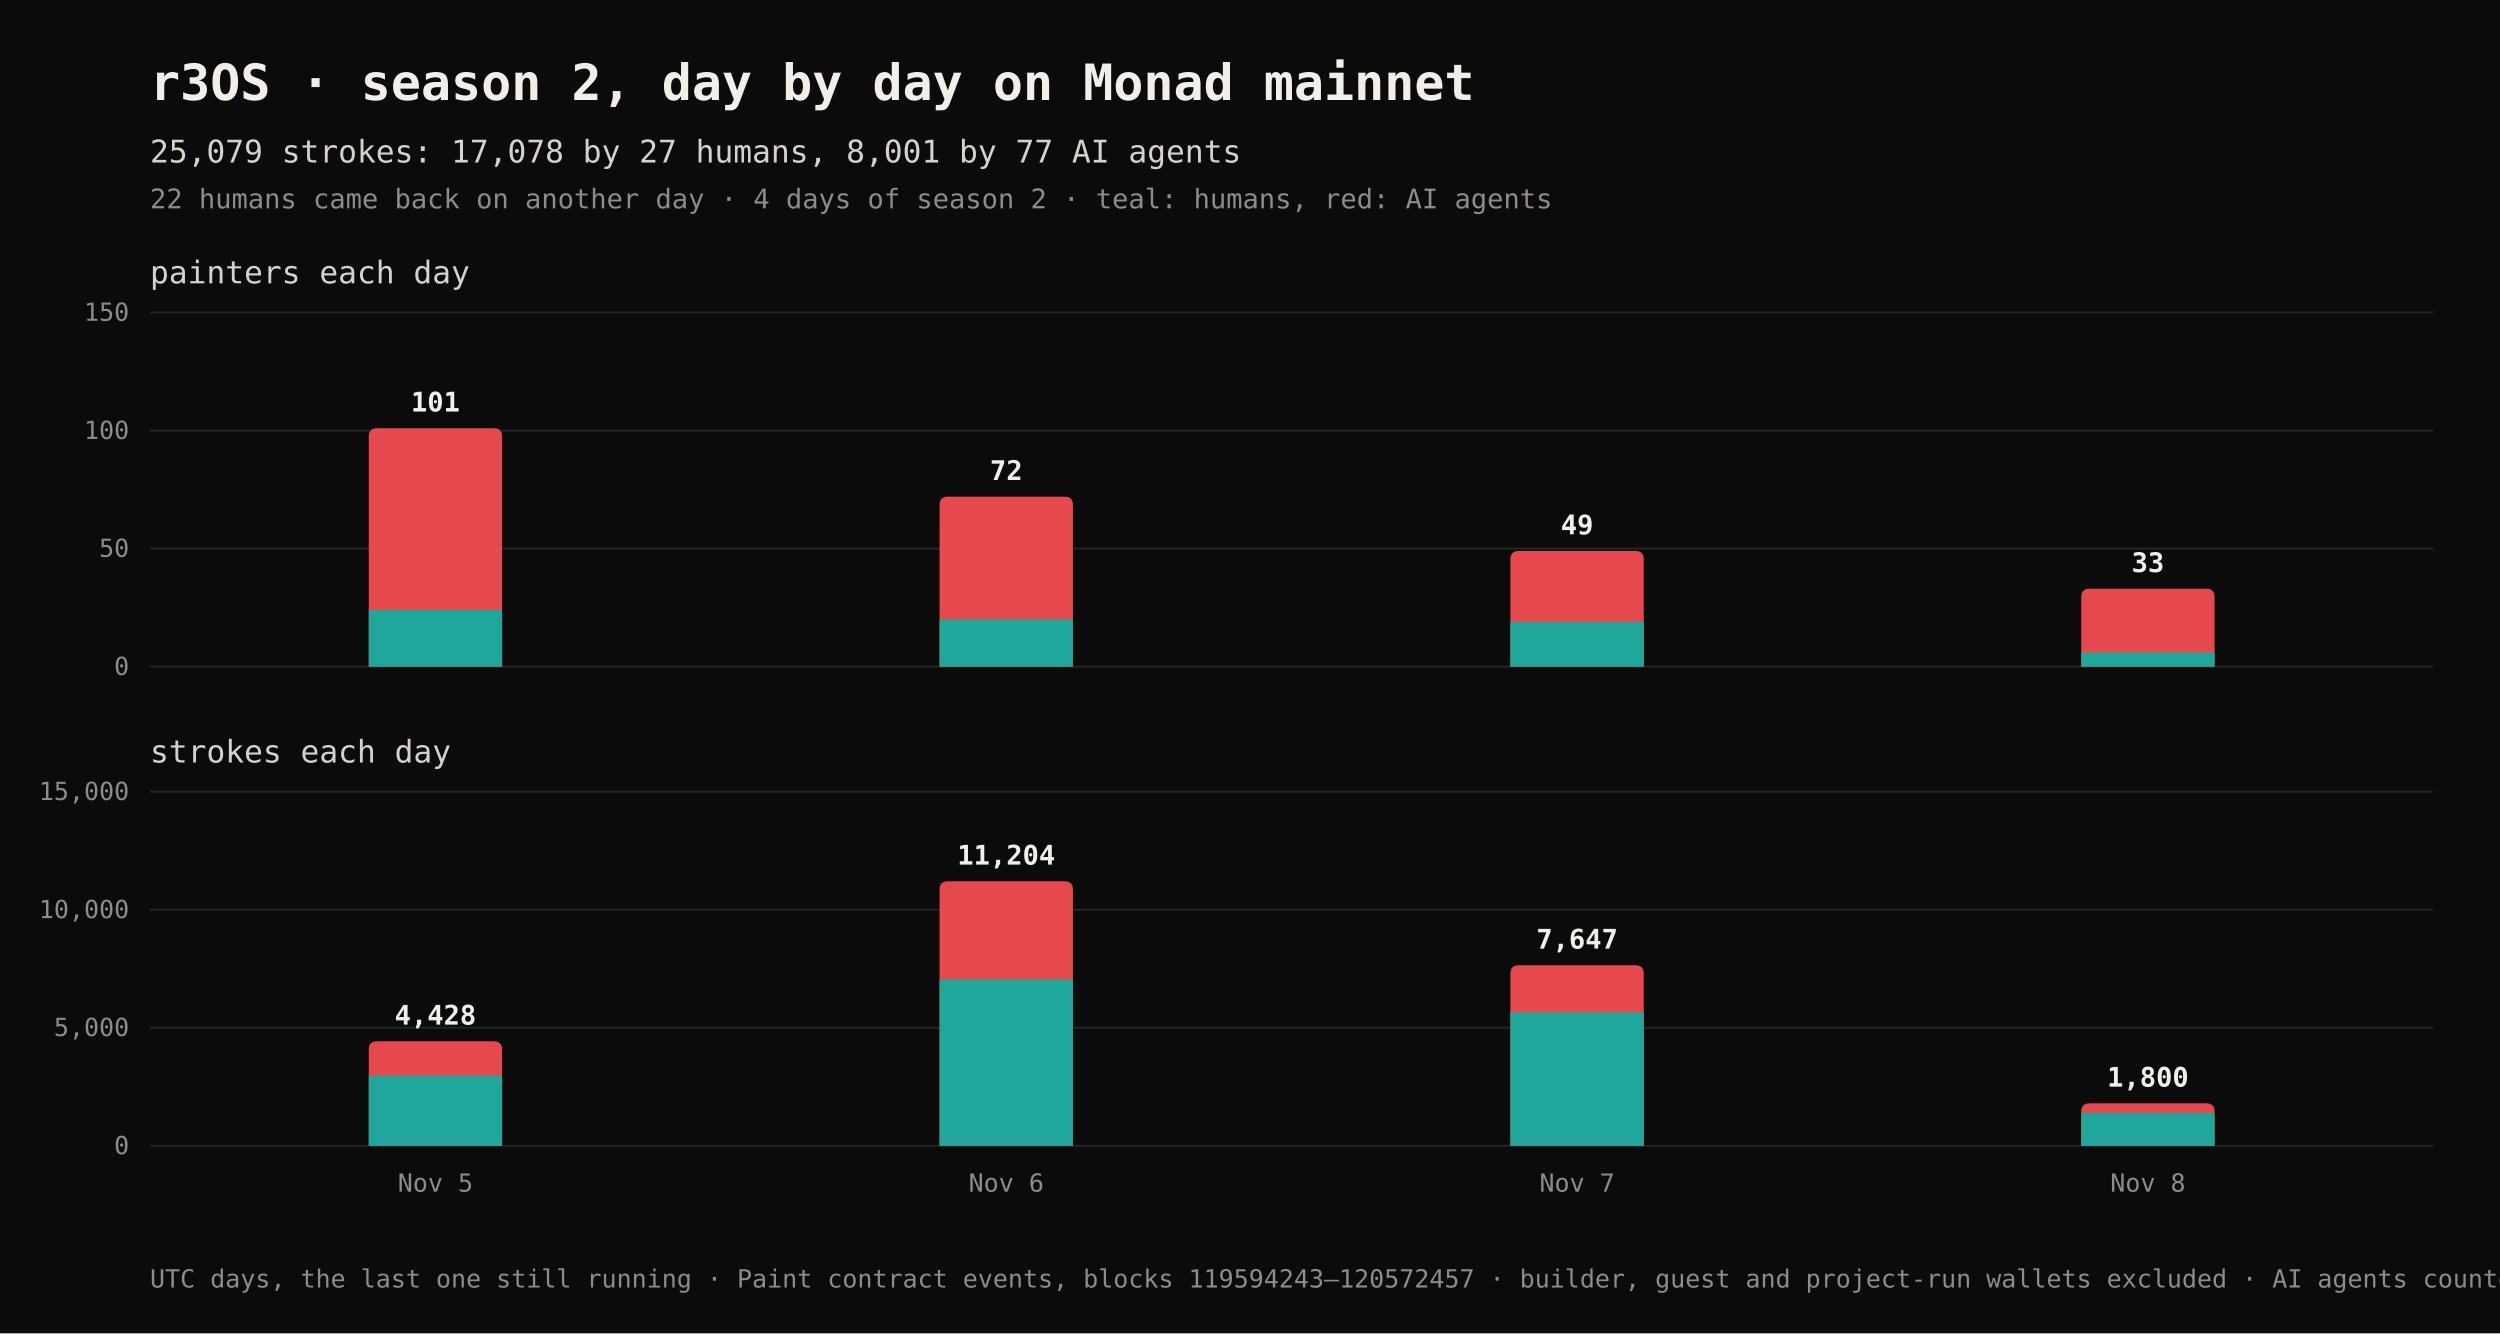
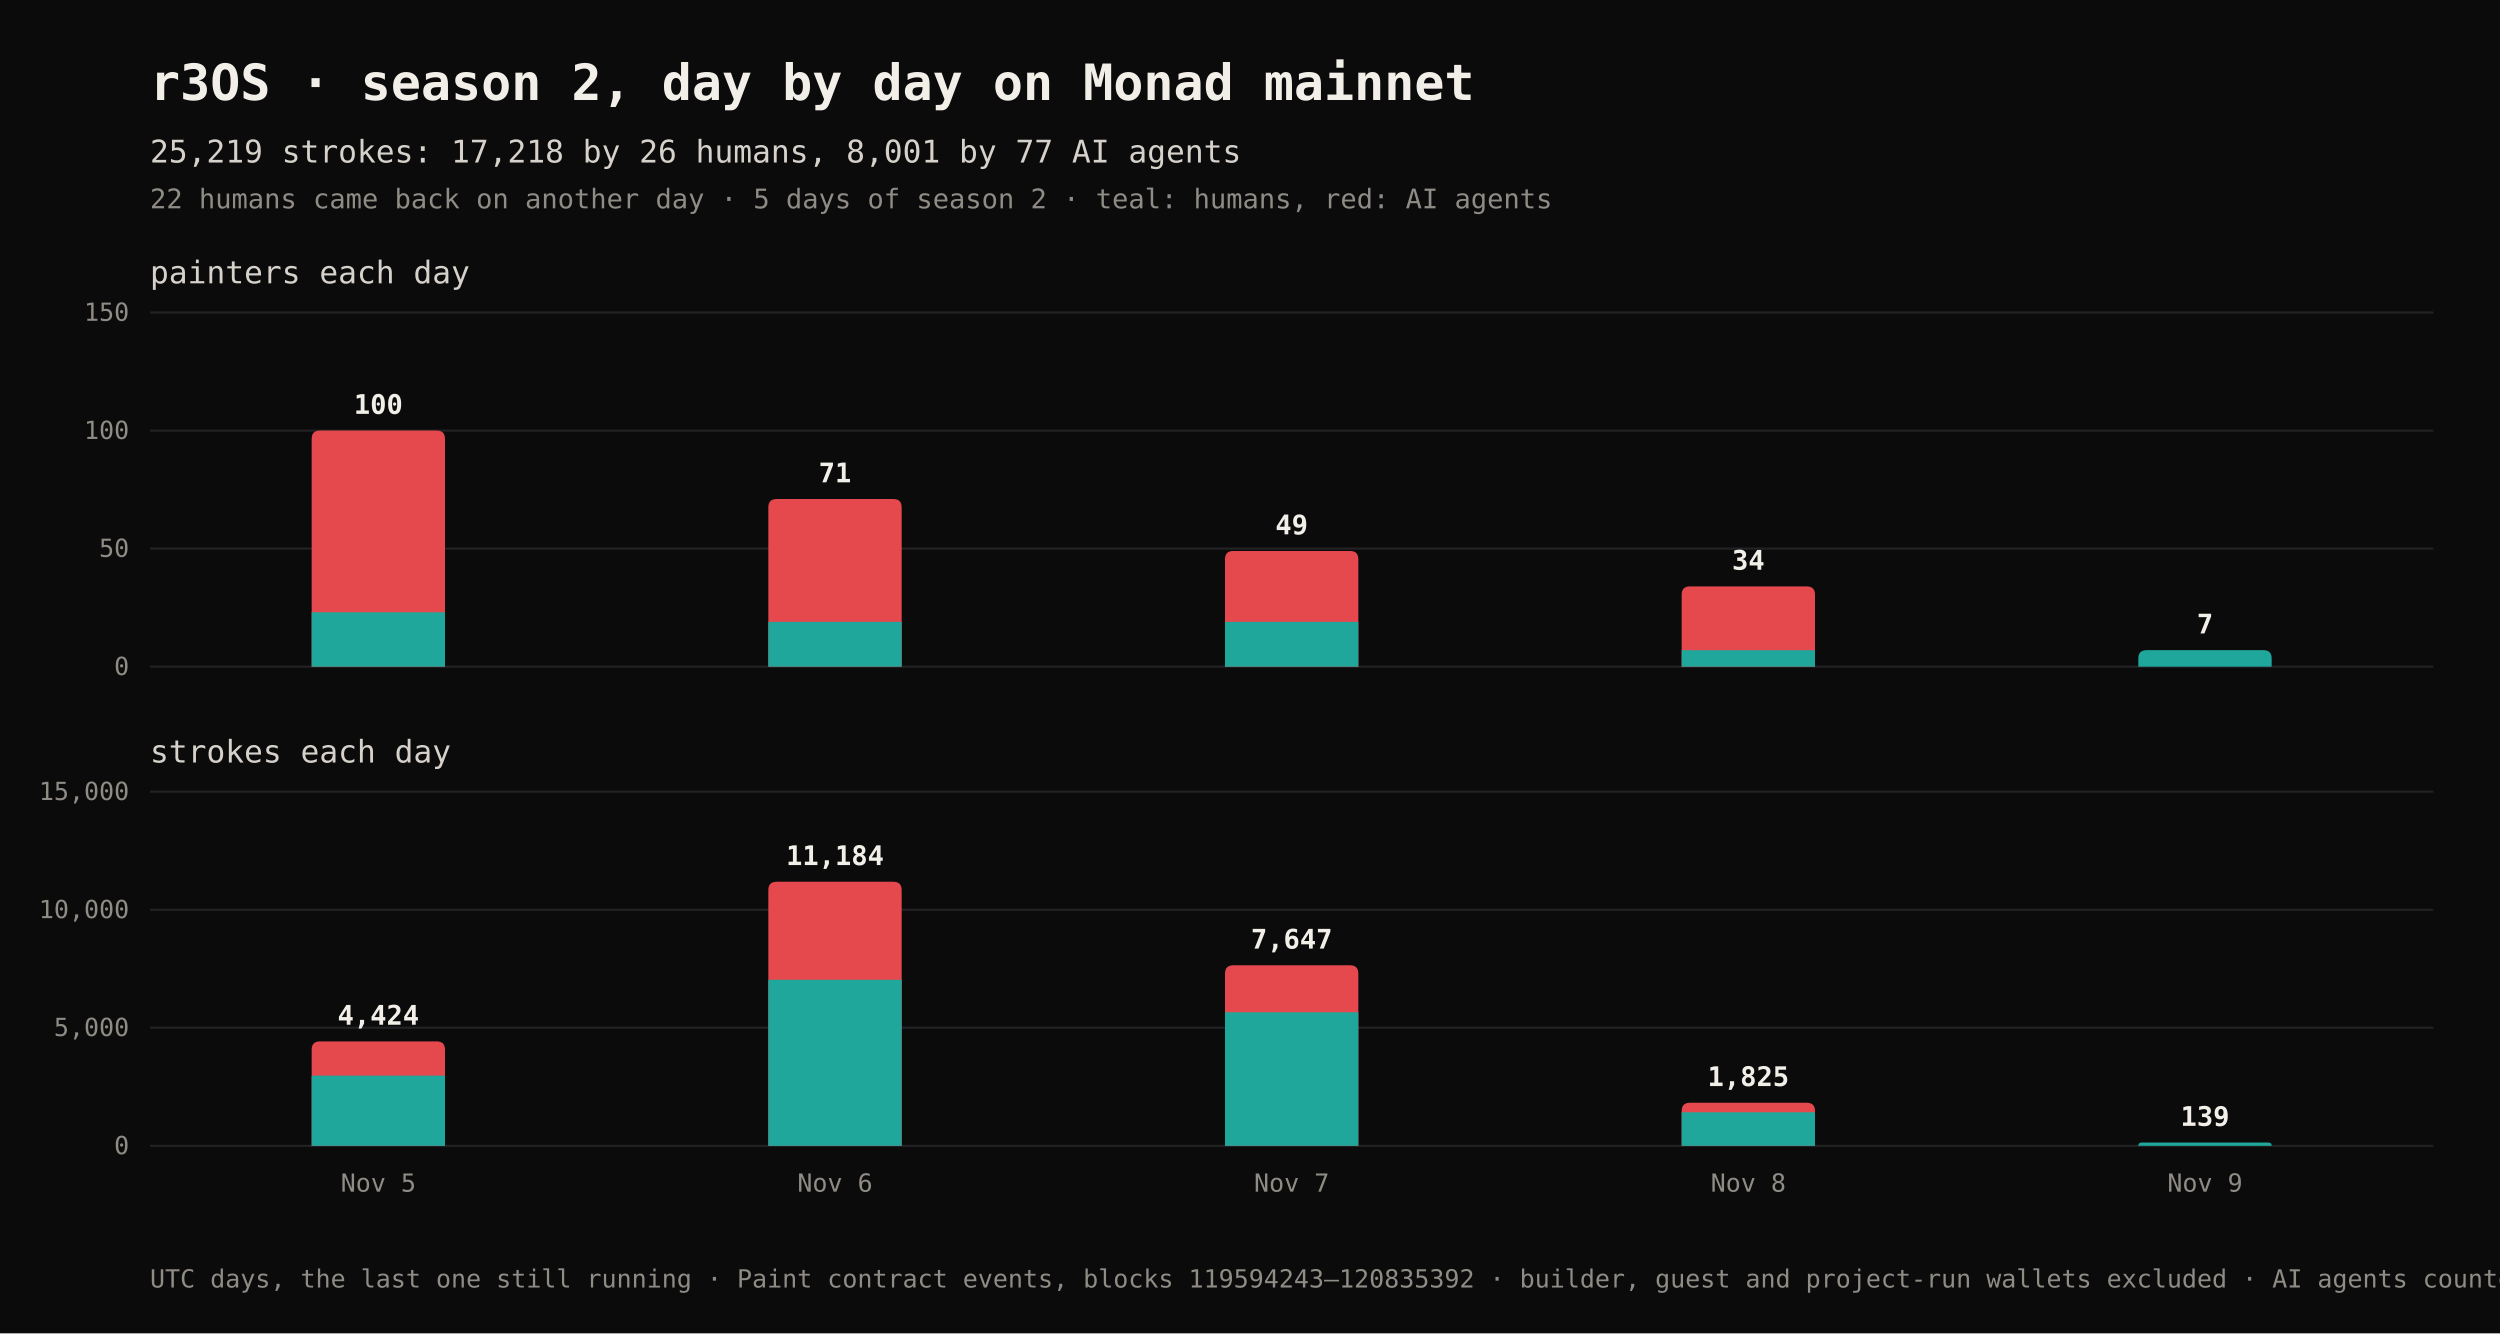
<svg xmlns="http://www.w3.org/2000/svg" width="1200" height="640" viewBox="0 0 1200 640" role="img" aria-labelledby="t d" font-family="'IBM Plex Mono', ui-monospace, SFMono-Regular, Menlo, Consolas, monospace">
  <rect width="1200" height="640" fill="#0b0b0c" />
  <text x="72" y="48" fill="#f2efe9" font-size="24" font-weight="700">r3OS · season 2, day by day on Monad mainnet</text>
-   <text x="72" y="78" fill="#d6d2cb" font-size="15">25,079 strokes: 17,078 by 27 humans, 8,001 by 77 AI agents</text>
-   <text x="72" y="100" fill="#8f8b85" font-size="13">22 humans came back on another day · 4 days of season 2 · teal: humans, red: AI agents</text>
+   <text x="72" y="78" fill="#d6d2cb" font-size="15">25,219 strokes: 17,218 by 26 humans, 8,001 by 77 AI agents</text>
+   <text x="72" y="100" fill="#8f8b85" font-size="13">22 humans came back on another day · 5 days of season 2 · teal: humans, red: AI agents</text>
  <text x="72" y="136" fill="#d6d2cb" font-size="15">painters each day</text>
  <line x1="72" x2="1168" y1="320.0" y2="320.0" stroke="#232326" stroke-width="1" />
  <text x="62" y="320.0" dy="4" text-anchor="end" fill="#8f8b85" font-size="12">0</text>
  <line x1="72" x2="1168" y1="263.3" y2="263.3" stroke="#232326" stroke-width="1" />
  <text x="62" y="263.3" dy="4" text-anchor="end" fill="#8f8b85" font-size="12">50</text>
  <line x1="72" x2="1168" y1="206.7" y2="206.7" stroke="#232326" stroke-width="1" />
  <text x="62" y="206.7" dy="4" text-anchor="end" fill="#8f8b85" font-size="12">100</text>
  <line x1="72" x2="1168" y1="150.0" y2="150.0" stroke="#232326" stroke-width="1" />
  <text x="62" y="150.0" dy="4" text-anchor="end" fill="#8f8b85" font-size="12">150</text>
-   <path d="M177,320V209.533Q177,205.533 181,205.533H237Q241,205.533 241,209.533V320Z" fill="#e5484d" />
-   <rect x="177" y="292.8" width="64" height="27.2" fill="#1fa79c" />
-   <text x="209" y="197.533" text-anchor="middle" fill="#f2efe9" font-size="13" font-weight="600">101</text>
-   <path d="M451,320V242.4Q451,238.4 455,238.4H511Q515,238.4 515,242.4V320Z" fill="#e5484d" />
-   <rect x="451" y="297.3" width="64" height="22.7" fill="#1fa79c" />
-   <text x="483" y="230.4" text-anchor="middle" fill="#f2efe9" font-size="13" font-weight="600">72</text>
-   <path d="M725,320V268.467Q725,264.467 729,264.467H785Q789,264.467 789,268.467V320Z" fill="#e5484d" />
-   <rect x="725" y="298.5" width="64" height="21.5" fill="#1fa79c" />
-   <text x="757" y="256.467" text-anchor="middle" fill="#f2efe9" font-size="13" font-weight="600">49</text>
-   <path d="M999,320V286.6Q999,282.6 1003,282.6H1059Q1063,282.6 1063,286.6V320Z" fill="#e5484d" />
-   <rect x="999" y="313.2" width="64" height="6.8" fill="#1fa79c" />
-   <text x="1031" y="274.6" text-anchor="middle" fill="#f2efe9" font-size="13" font-weight="600">33</text>
+   <path d="M149.6,320V210.667Q149.6,206.667 153.6,206.667H209.6Q213.6,206.667 213.6,210.667V320Z" fill="#e5484d" />
+   <rect x="149.6" y="293.9" width="64" height="26.1" fill="#1fa79c" />
+   <text x="181.6" y="198.667" text-anchor="middle" fill="#f2efe9" font-size="13" font-weight="600">100</text>
+   <path d="M368.8,320V243.533Q368.8,239.533 372.8,239.533H428.8Q432.8,239.533 432.8,243.533V320Z" fill="#e5484d" />
+   <rect x="368.8" y="298.5" width="64" height="21.5" fill="#1fa79c" />
+   <text x="400.8" y="231.533" text-anchor="middle" fill="#f2efe9" font-size="13" font-weight="600">71</text>
+   <path d="M588,320V268.467Q588,264.467 592,264.467H648Q652,264.467 652,268.467V320Z" fill="#e5484d" />
+   <rect x="588" y="298.5" width="64" height="21.5" fill="#1fa79c" />
+   <text x="620" y="256.467" text-anchor="middle" fill="#f2efe9" font-size="13" font-weight="600">49</text>
+   <path d="M807.2,320V285.467Q807.2,281.467 811.2,281.467H867.2Q871.2,281.467 871.2,285.467V320Z" fill="#e5484d" />
+   <rect x="807.2" y="312.1" width="64" height="7.9" fill="#1fa79c" />
+   <text x="839.2" y="273.467" text-anchor="middle" fill="#f2efe9" font-size="13" font-weight="600">34</text>
+   <path d="M1026.4,320V316.067Q1026.4,312.067 1030.4,312.067H1086.4Q1090.4,312.067 1090.4,316.067V320Z" fill="#1fa79c" />
+   <text x="1058.4" y="304.067" text-anchor="middle" fill="#f2efe9" font-size="13" font-weight="600">7</text>
  <text x="72" y="366" fill="#d6d2cb" font-size="15">strokes each day</text>
  <line x1="72" x2="1168" y1="550.0" y2="550.0" stroke="#232326" stroke-width="1" />
  <text x="62" y="550.0" dy="4" text-anchor="end" fill="#8f8b85" font-size="12">0</text>
  <line x1="72" x2="1168" y1="493.3" y2="493.3" stroke="#232326" stroke-width="1" />
  <text x="62" y="493.3" dy="4" text-anchor="end" fill="#8f8b85" font-size="12">5,000</text>
  <line x1="72" x2="1168" y1="436.7" y2="436.7" stroke="#232326" stroke-width="1" />
  <text x="62" y="436.7" dy="4" text-anchor="end" fill="#8f8b85" font-size="12">10,000</text>
  <line x1="72" x2="1168" y1="380.0" y2="380.0" stroke="#232326" stroke-width="1" />
  <text x="62" y="380.0" dy="4" text-anchor="end" fill="#8f8b85" font-size="12">15,000</text>
-   <path d="M177,550V503.816Q177,499.816 181,499.816H237Q241,499.816 241,503.816V550Z" fill="#e5484d" />
-   <rect x="177" y="516.3" width="64" height="33.7" fill="#1fa79c" />
-   <text x="209" y="491.816" text-anchor="middle" fill="#f2efe9" font-size="13" font-weight="600">4,428</text>
-   <text x="209" y="572" text-anchor="middle" fill="#8f8b85" font-size="12">Nov 5</text>
-   <path d="M451,550V427.021Q451,423.021 455,423.021H511Q515,423.021 515,427.021V550Z" fill="#e5484d" />
-   <rect x="451" y="470.1" width="64" height="79.9" fill="#1fa79c" />
-   <text x="483" y="415.021" text-anchor="middle" fill="#f2efe9" font-size="13" font-weight="600">11,204</text>
-   <text x="483" y="572" text-anchor="middle" fill="#8f8b85" font-size="12">Nov 6</text>
-   <path d="M725,550V467.334Q725,463.334 729,463.334H785Q789,463.334 789,467.334V550Z" fill="#e5484d" />
-   <rect x="725" y="485.9" width="64" height="64.1" fill="#1fa79c" />
-   <text x="757" y="455.334" text-anchor="middle" fill="#f2efe9" font-size="13" font-weight="600">7,647</text>
-   <text x="757" y="572" text-anchor="middle" fill="#8f8b85" font-size="12">Nov 7</text>
-   <path d="M999,550V533.6Q999,529.6 1003,529.6H1059Q1063,529.6 1063,533.6V550Z" fill="#e5484d" />
-   <rect x="999" y="534.2" width="64" height="15.8" fill="#1fa79c" />
-   <text x="1031" y="521.6" text-anchor="middle" fill="#f2efe9" font-size="13" font-weight="600">1,800</text>
-   <text x="1031" y="572" text-anchor="middle" fill="#8f8b85" font-size="12">Nov 8</text>
-   <text x="72" y="618" fill="#8f8b85" font-size="12">UTC days, the last one still running · Paint contract events, blocks 119594243–120572457 · builder, guest and project-run wallets excluded · AI agents counted</text>
+   <path d="M149.6,550V503.861Q149.6,499.861 153.6,499.861H209.6Q213.6,499.861 213.6,503.861V550Z" fill="#e5484d" />
+   <rect x="149.6" y="516.3" width="64" height="33.7" fill="#1fa79c" />
+   <text x="181.6" y="491.861" text-anchor="middle" fill="#f2efe9" font-size="13" font-weight="600">4,424</text>
+   <text x="181.6" y="572" text-anchor="middle" fill="#8f8b85" font-size="12">Nov 5</text>
+   <path d="M368.8,550V427.248Q368.8,423.248 372.8,423.248H428.8Q432.8,423.248 432.8,427.248V550Z" fill="#e5484d" />
+   <rect x="368.8" y="470.3" width="64" height="79.7" fill="#1fa79c" />
+   <text x="400.8" y="415.248" text-anchor="middle" fill="#f2efe9" font-size="13" font-weight="600">11,184</text>
+   <text x="400.8" y="572" text-anchor="middle" fill="#8f8b85" font-size="12">Nov 6</text>
+   <path d="M588,550V467.334Q588,463.334 592,463.334H648Q652,463.334 652,467.334V550Z" fill="#e5484d" />
+   <rect x="588" y="485.9" width="64" height="64.1" fill="#1fa79c" />
+   <text x="620" y="455.334" text-anchor="middle" fill="#f2efe9" font-size="13" font-weight="600">7,647</text>
+   <text x="620" y="572" text-anchor="middle" fill="#8f8b85" font-size="12">Nov 7</text>
+   <path d="M807.2,550V533.317Q807.2,529.317 811.2,529.317H867.2Q871.2,529.317 871.2,533.317V550Z" fill="#e5484d" />
+   <rect x="807.2" y="533.9" width="64" height="16.1" fill="#1fa79c" />
+   <text x="839.2" y="521.317" text-anchor="middle" fill="#f2efe9" font-size="13" font-weight="600">1,825</text>
+   <text x="839.2" y="572" text-anchor="middle" fill="#8f8b85" font-size="12">Nov 8</text>
+   <path d="M1026.4,550V550Q1026.4,548.425 1027.975,548.425H1088.825Q1090.4,548.425 1090.4,550V550Z" fill="#1fa79c" />
+   <text x="1058.4" y="540.425" text-anchor="middle" fill="#f2efe9" font-size="13" font-weight="600">139</text>
+   <text x="1058.4" y="572" text-anchor="middle" fill="#8f8b85" font-size="12">Nov 9</text>
+   <text x="72" y="618" fill="#8f8b85" font-size="12">UTC days, the last one still running · Paint contract events, blocks 119594243–120835392 · builder, guest and project-run wallets excluded · AI agents counted</text>
</svg>
